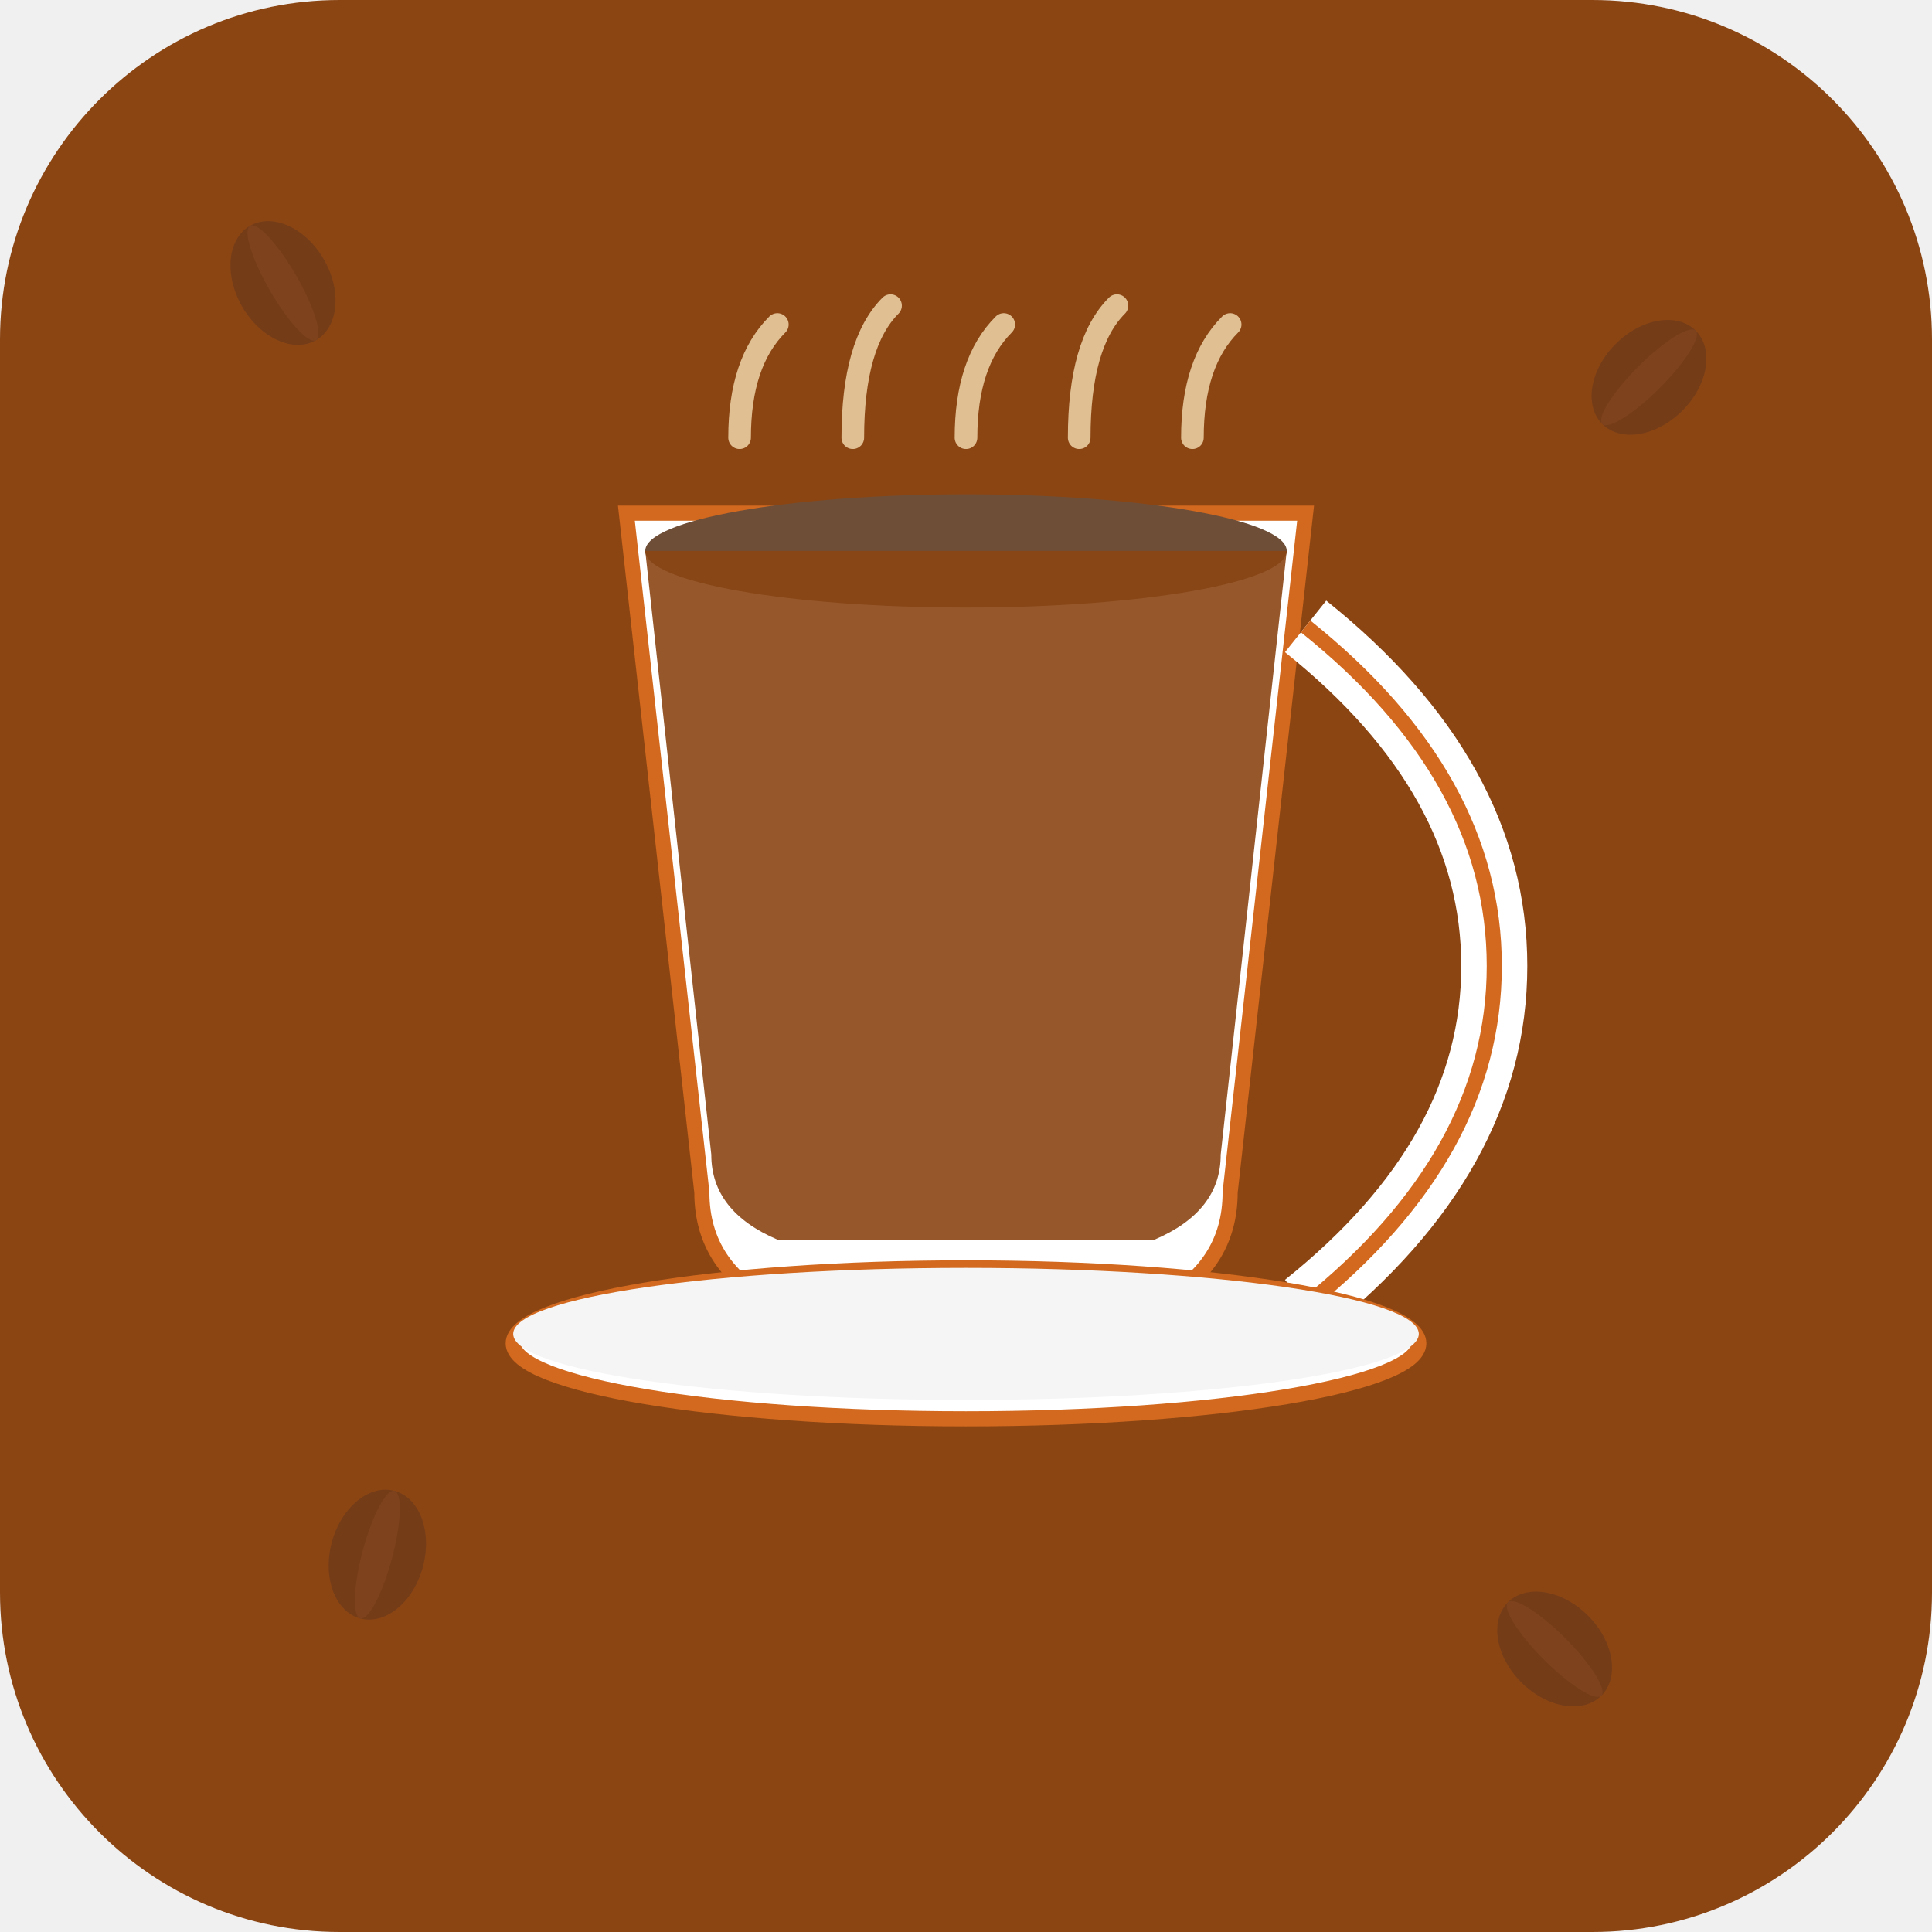
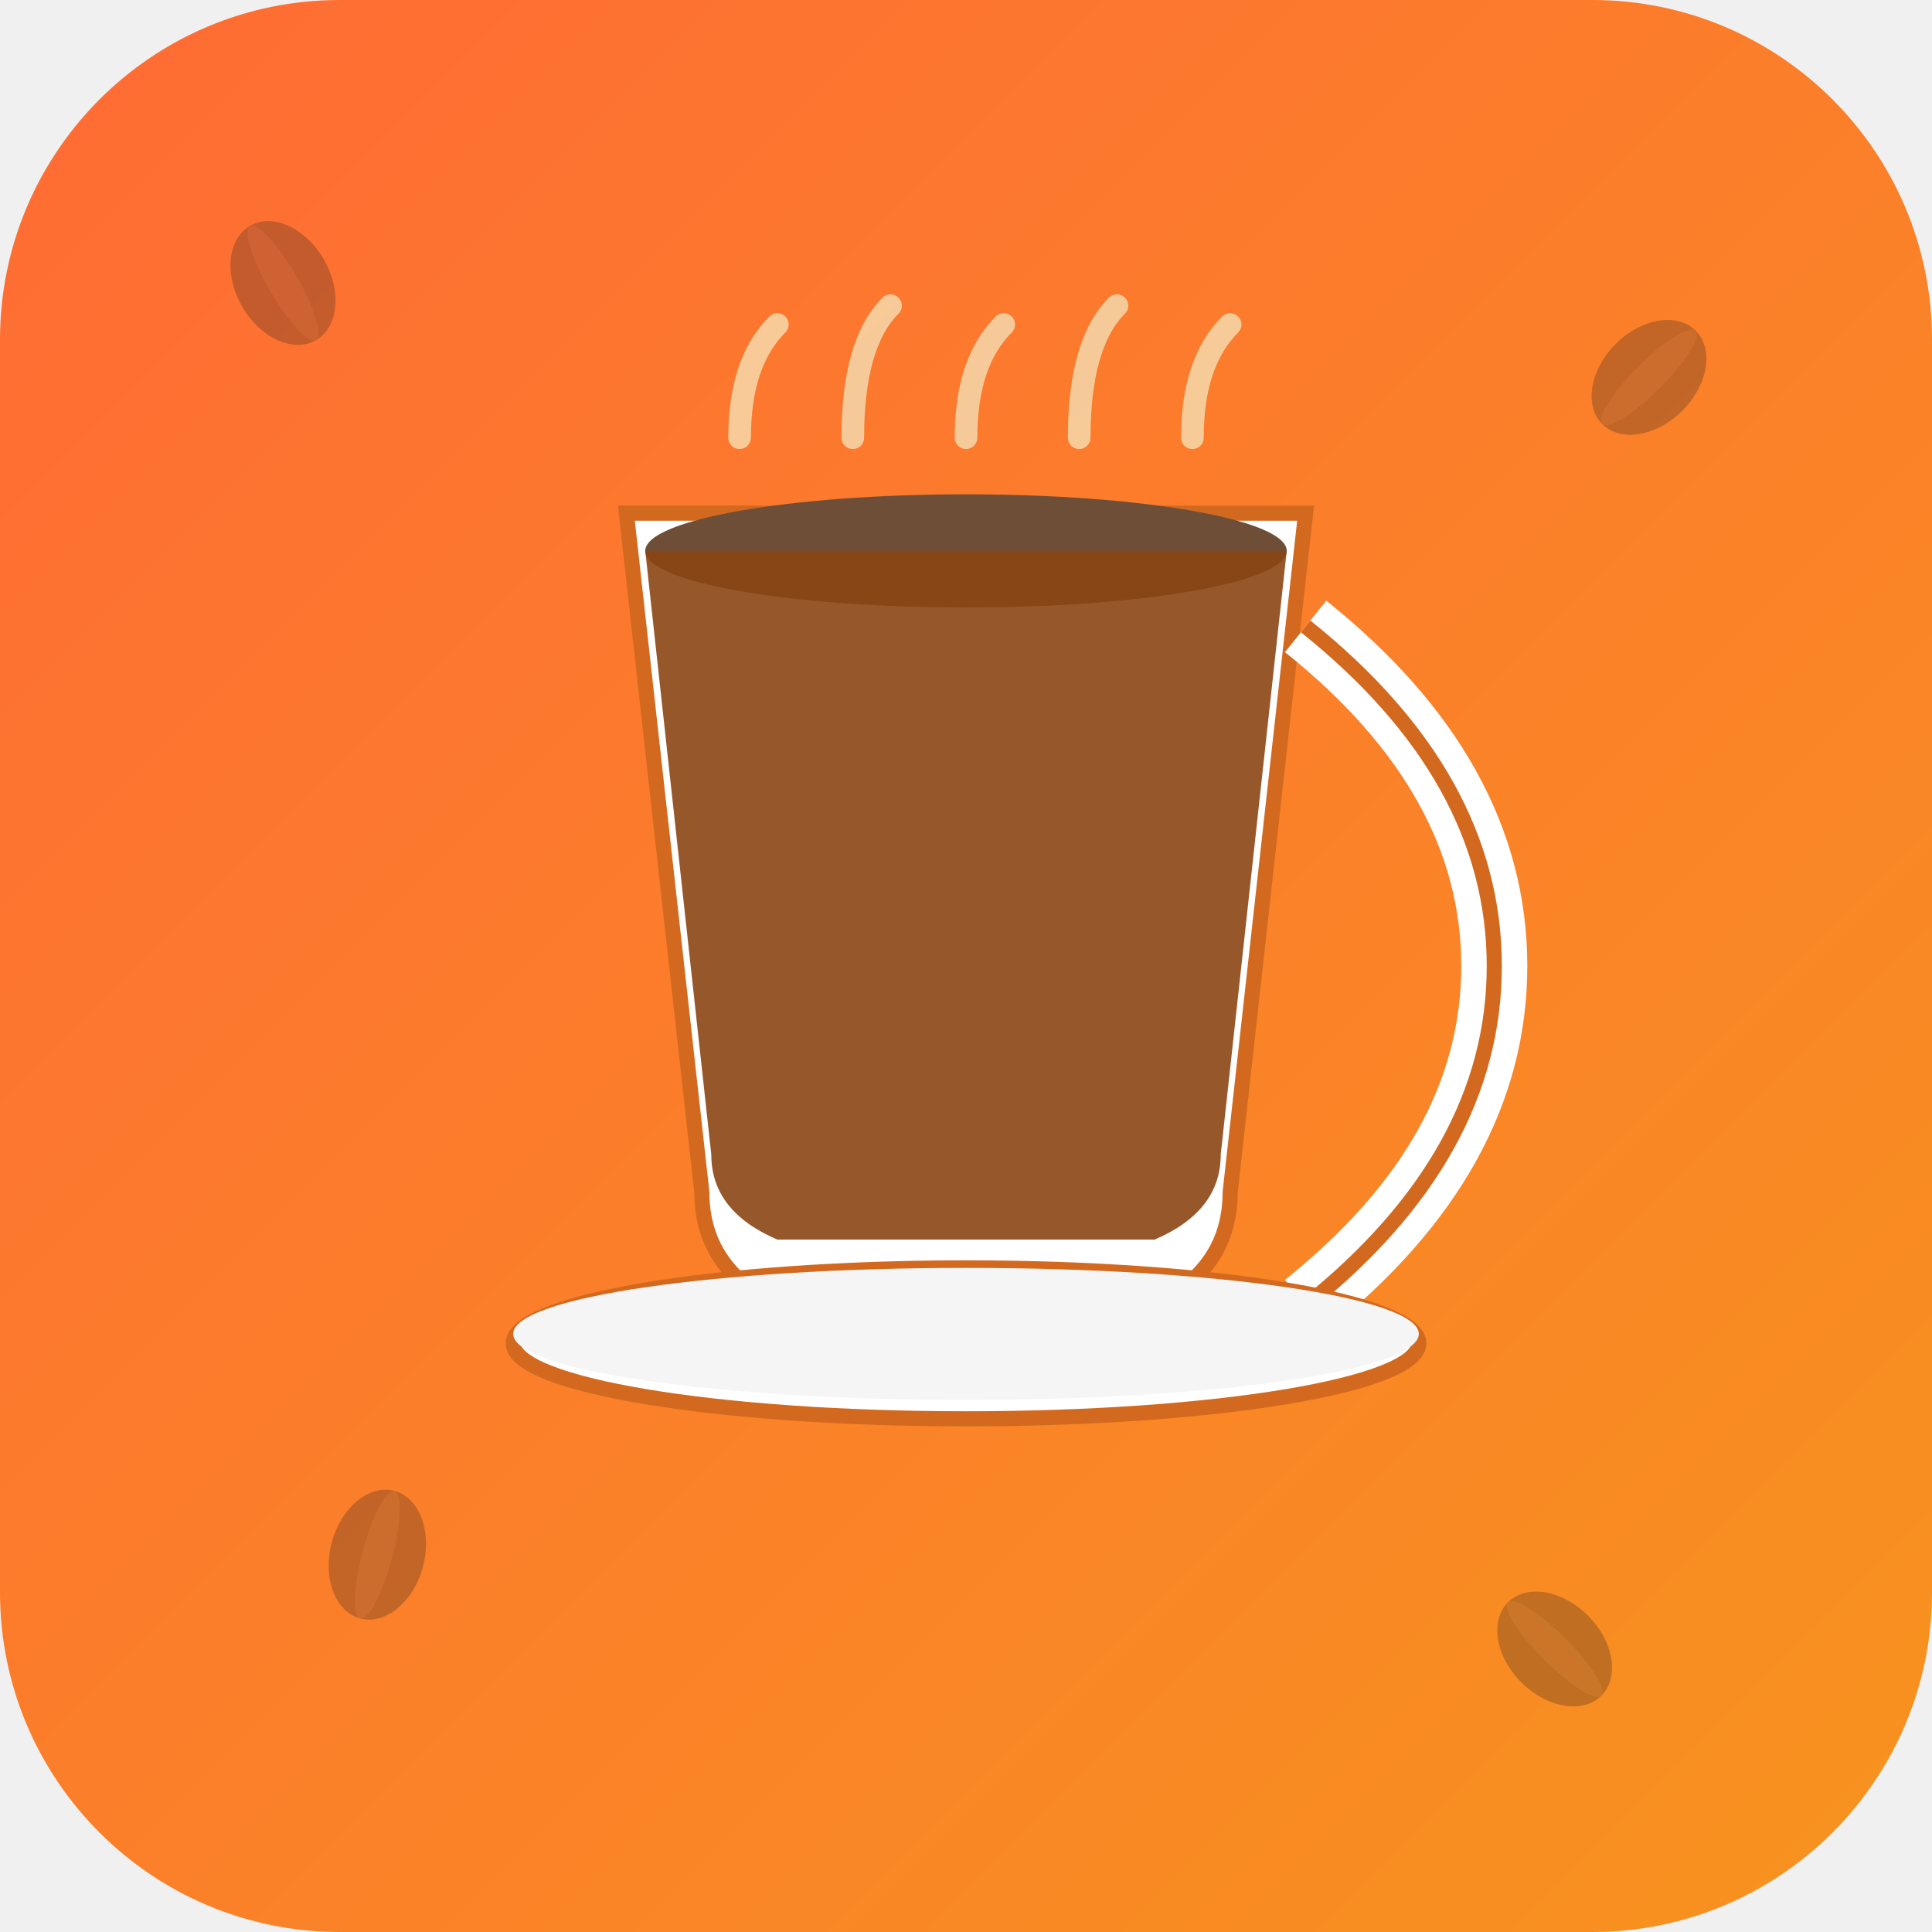
<svg xmlns="http://www.w3.org/2000/svg" width="1024" height="1024" viewBox="0 0 1024 1024">
-   <rect width="1024" height="1024" fill="#8B4513" rx="180" />
+   <defs>
+     <linearGradient id="bg" x1="0%" y1="0%" x2="100%" y2="100%">
+       <stop offset="0%" style="stop-color:#FF6B35;stop-opacity:1" />
+       <stop offset="100%" style="stop-color:#F7931E;stop-opacity:1" />
+     </linearGradient>
+   </defs>
+   <rect width="1024" height="1024" fill="url(#bg)" rx="180" />
  <g transform="translate(512, 512)">
    <path d="M -120 -280 Q -120 -320 -100 -340" stroke="#F5DEB3" stroke-width="12" fill="none" stroke-linecap="round" opacity="0.8" />
    <path d="M -60 -280 Q -60 -330 -40 -350" stroke="#F5DEB3" stroke-width="12" fill="none" stroke-linecap="round" opacity="0.8" />
    <path d="M 0 -280 Q 0 -320 20 -340" stroke="#F5DEB3" stroke-width="12" fill="none" stroke-linecap="round" opacity="0.8" />
    <path d="M 60 -280 Q 60 -330 80 -350" stroke="#F5DEB3" stroke-width="12" fill="none" stroke-linecap="round" opacity="0.8" />
    <path d="M 120 -280 Q 120 -320 140 -340" stroke="#F5DEB3" stroke-width="12" fill="none" stroke-linecap="round" opacity="0.8" />
    <path d="M -180 -240 L -140 120 Q -140 160 -100 180 L 100 180 Q 140 160 140 120 L 180 -240 Z" fill="#FFFFFF" stroke="#D2691E" stroke-width="8" />
    <ellipse cx="0" cy="-220" rx="170" ry="30" fill="#6F4E37" />
    <path d="M -170 -220 L -135 100 Q -135 130 -100 145 L 100 145 Q 135 130 135 100 L 170 -220 Z" fill="#8B4513" opacity="0.9" />
    <path d="M 180 -180 Q 280 -100 280 0 Q 280 100 180 180" stroke="#FFFFFF" stroke-width="35" fill="none" />
    <path d="M 180 -180 Q 280 -100 280 0 Q 280 100 180 180" stroke="#D2691E" stroke-width="8" fill="none" />
    <ellipse cx="0" cy="200" rx="240" ry="40" fill="#FFFFFF" stroke="#D2691E" stroke-width="8" />
    <ellipse cx="0" cy="195" rx="240" ry="35" fill="#F5F5F5" />
  </g>
  <g opacity="0.3">
    <ellipse cx="150" cy="150" rx="25" ry="35" fill="#3E2723" transform="rotate(-30 150 150)" />
    <ellipse cx="150" cy="150" rx="8" ry="35" fill="#5D4037" transform="rotate(-30 150 150)" />
    <ellipse cx="874" cy="200" rx="25" ry="35" fill="#3E2723" transform="rotate(45 874 200)" />
    <ellipse cx="874" cy="200" rx="8" ry="35" fill="#5D4037" transform="rotate(45 874 200)" />
    <ellipse cx="200" cy="824" rx="25" ry="35" fill="#3E2723" transform="rotate(15 200 824)" />
    <ellipse cx="200" cy="824" rx="8" ry="35" fill="#5D4037" transform="rotate(15 200 824)" />
    <ellipse cx="824" cy="874" rx="25" ry="35" fill="#3E2723" transform="rotate(-45 824 874)" />
    <ellipse cx="824" cy="874" rx="8" ry="35" fill="#5D4037" transform="rotate(-45 824 874)" />
  </g>
</svg>
